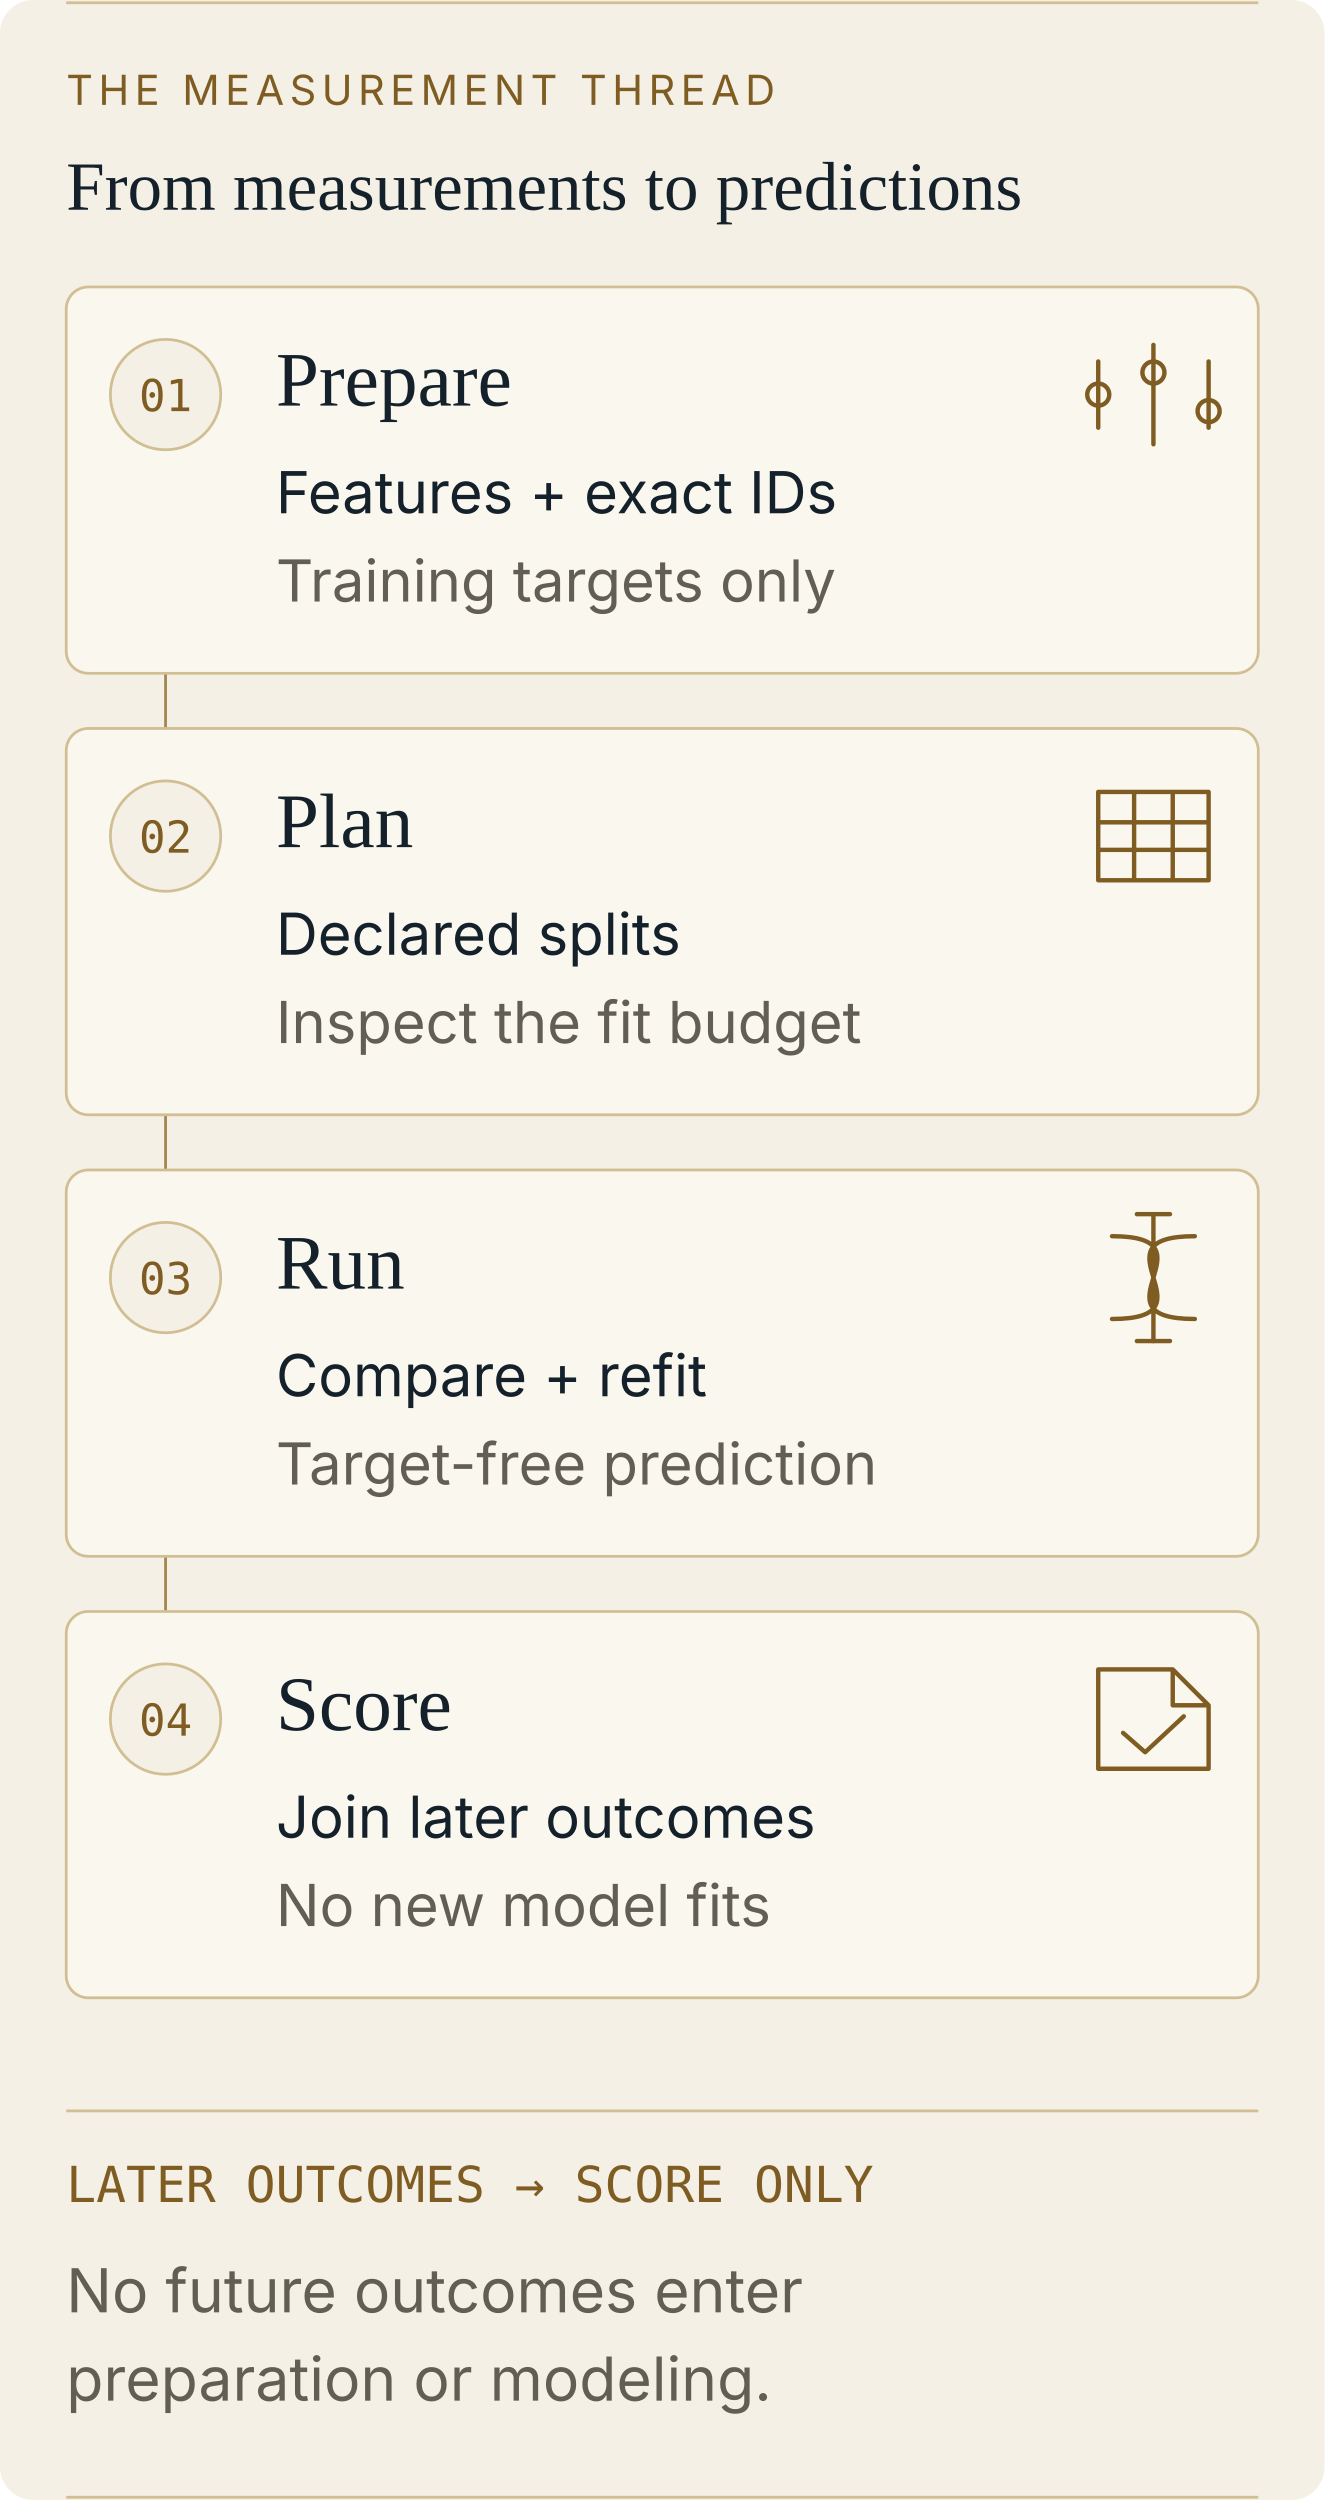
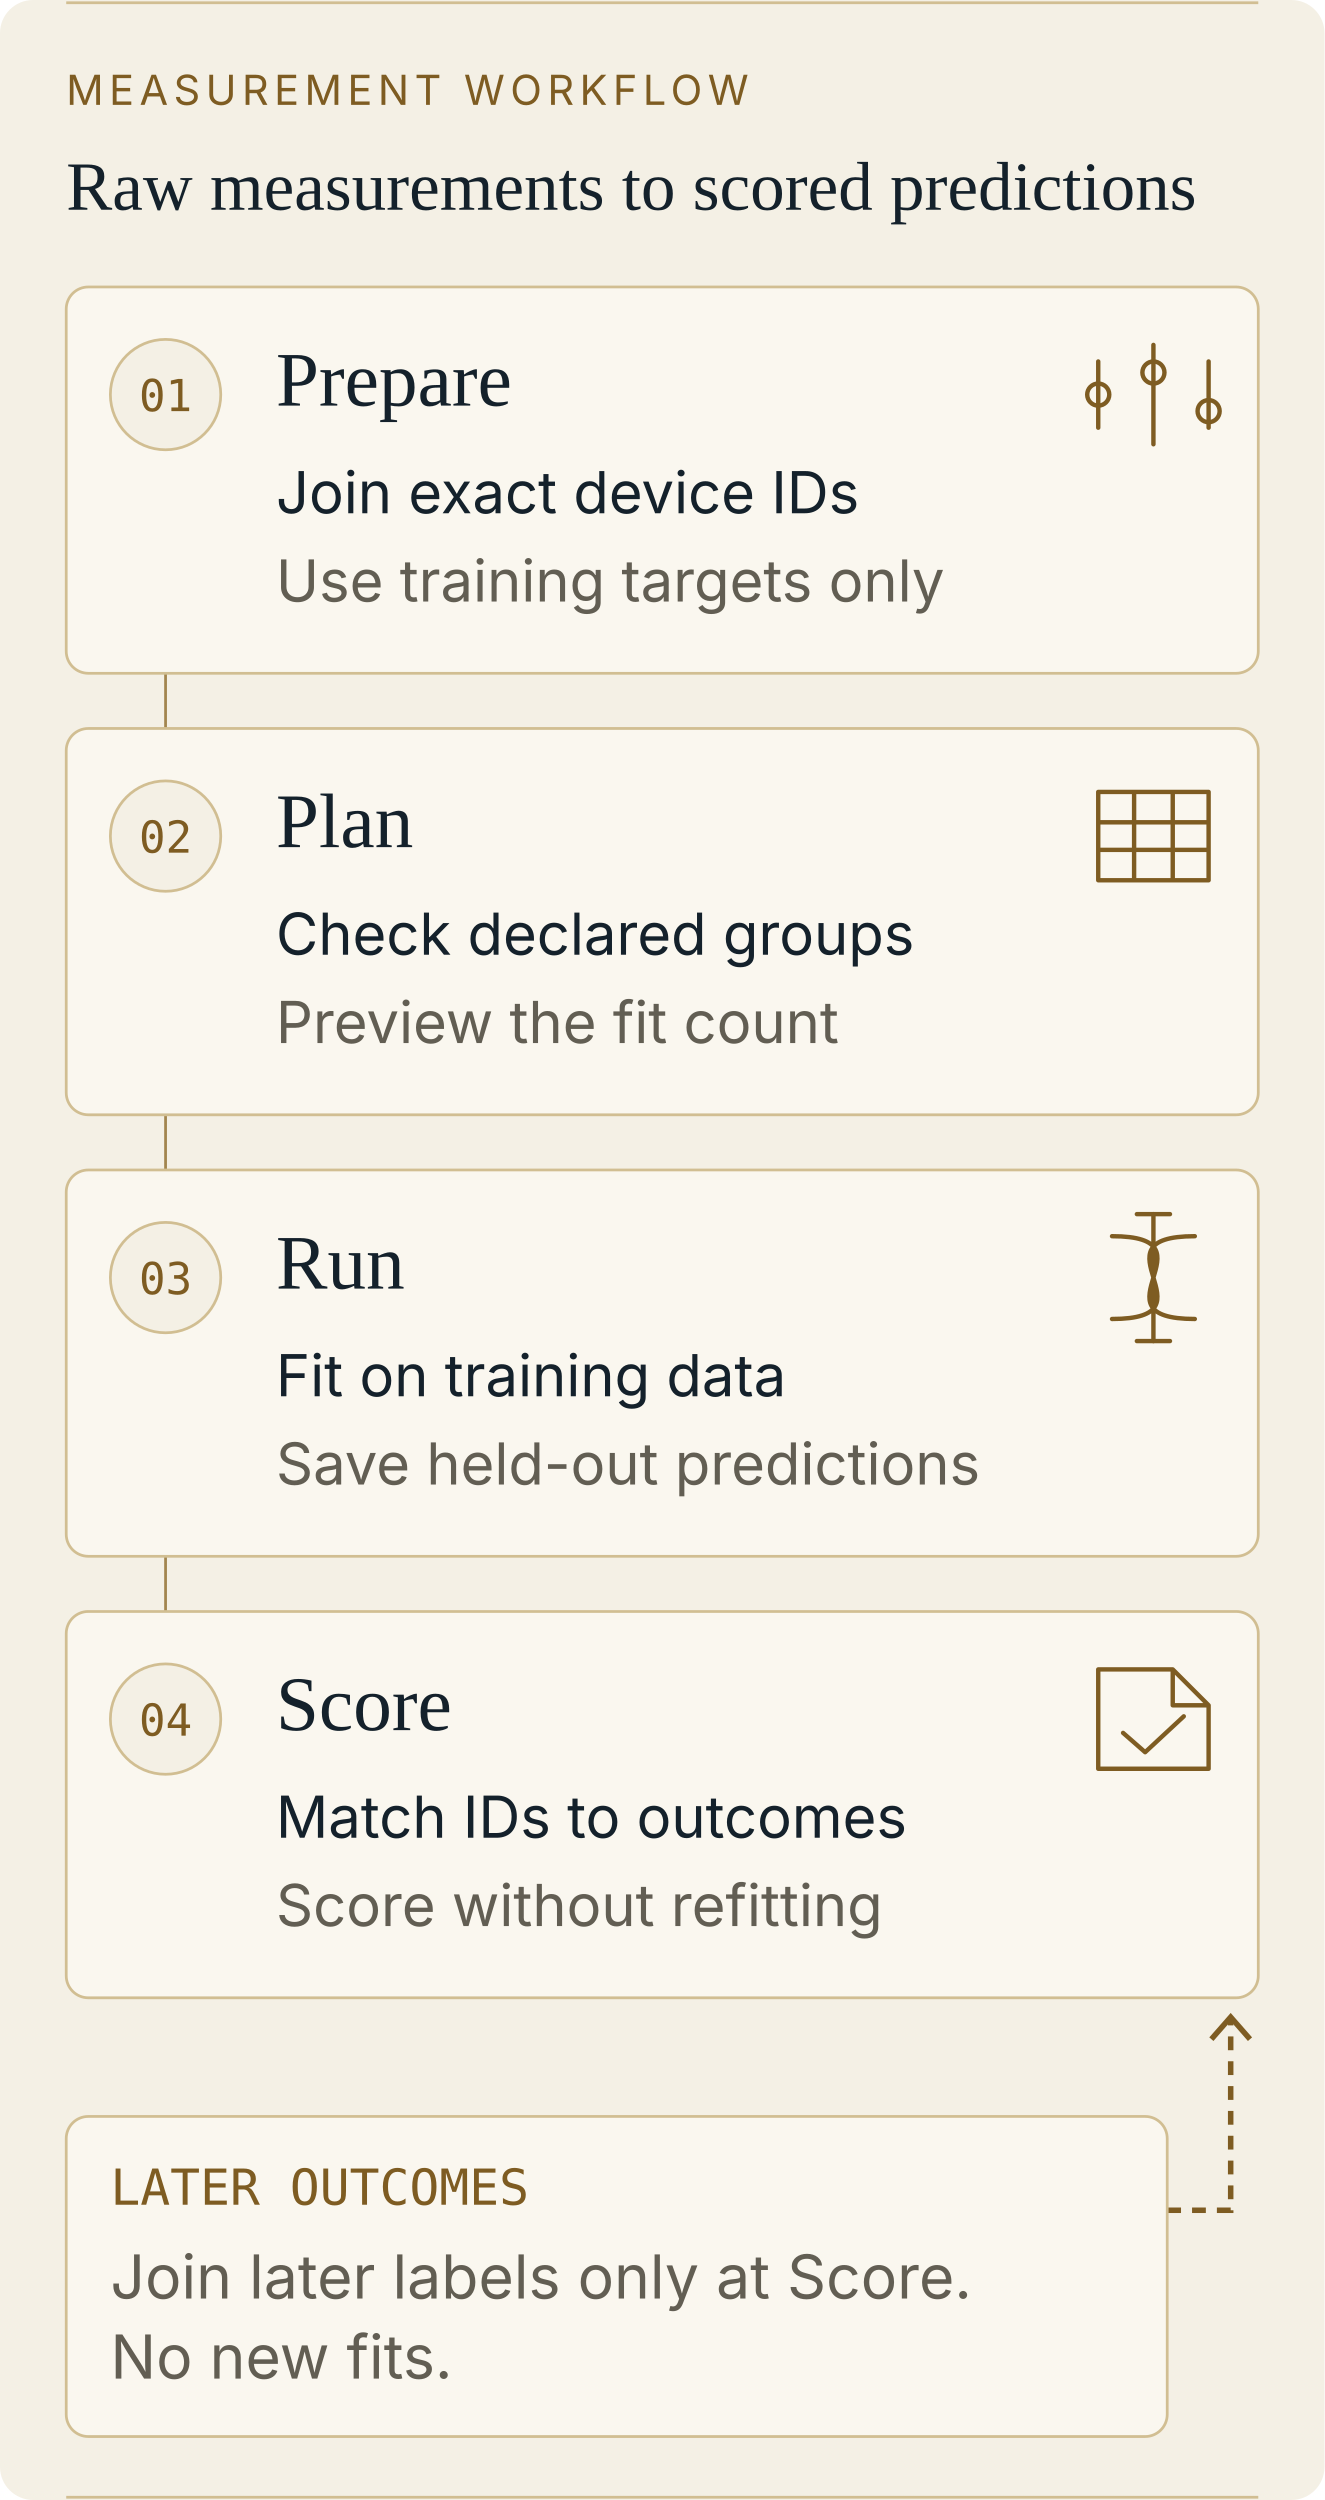
<svg xmlns="http://www.w3.org/2000/svg" width="480" height="906" viewBox="0 0 480 906" role="img" aria-labelledby="title desc" xml:lang="en">
  <rect width="480" height="906" rx="12" fill="#f4f0e5" />
  <path d="M24 1H456M24 905H456" stroke="#d1be92" />
-   <text x="24" y="38" fill="#7e5c22" font-size="15" font-family="system-ui, -apple-system, 'Segoe UI', sans-serif" text-anchor="start" letter-spacing="2">THE MEASUREMENT THREAD</text>
-   <text x="24" y="76" fill="#14212b" font-size="25" font-family="Georgia, 'Times New Roman', serif" text-anchor="start" letter-spacing="0">From measurements to predictions</text>
+   <text x="24" y="38" fill="#7e5c22" font-size="15" font-family="system-ui, -apple-system, 'Segoe UI', sans-serif" text-anchor="start" letter-spacing="2">MEASUREMENT WORKFLOW</text>
+   <text x="24" y="76" fill="#14212b" font-size="25" font-family="Georgia, 'Times New Roman', serif" text-anchor="start" letter-spacing="0">Raw measurements to scored predictions</text>
  <path d="M60 242V264" stroke="#a2854e" />
  <rect x="24" y="104" width="432" height="140" rx="8" fill="#faf7ef" stroke="#d1be92" />
  <circle cx="60" cy="143" r="20" fill="#f4f0e5" stroke="#d1be92" />
  <text x="60" y="149" fill="#7e5c22" font-size="16" font-family="ui-monospace, 'SFMono-Regular', Consolas, monospace" text-anchor="middle" letter-spacing="0">01</text>
  <text x="100" y="147" fill="#14212b" font-size="28" font-family="Georgia, 'Times New Roman', serif" text-anchor="start" letter-spacing="0">Prepare</text>
  <g transform="translate(418 143)" fill="none" stroke="#7e5c22" stroke-width="1.6" stroke-linecap="round" stroke-linejoin="round" aria-hidden="true">
    <path d="M-20 12V-12M0 18V-18M20 12V-12" />
    <circle cx="-20" cy="0" r="4" />
    <circle cx="0" cy="-8" r="4" />
    <circle cx="20" cy="6" r="4" />
  </g>
-   <text x="100" y="186" fill="#14212b" font-size="21" font-family="system-ui, -apple-system, 'Segoe UI', sans-serif" text-anchor="start" letter-spacing="0">Features + exact IDs</text>
-   <text x="100" y="218" fill="#625e53" font-size="21" font-family="system-ui, -apple-system, 'Segoe UI', sans-serif" text-anchor="start" letter-spacing="0">Training targets only</text>
+   <text x="100" y="186" fill="#14212b" font-size="21" font-family="system-ui, -apple-system, 'Segoe UI', sans-serif" text-anchor="start" letter-spacing="0">Join exact device IDs</text>
+   <text x="100" y="218" fill="#625e53" font-size="21" font-family="system-ui, -apple-system, 'Segoe UI', sans-serif" text-anchor="start" letter-spacing="0">Use training targets only</text>
  <path d="M60 402V424" stroke="#a2854e" />
  <rect x="24" y="264" width="432" height="140" rx="8" fill="#faf7ef" stroke="#d1be92" />
  <circle cx="60" cy="303" r="20" fill="#f4f0e5" stroke="#d1be92" />
  <text x="60" y="309" fill="#7e5c22" font-size="16" font-family="ui-monospace, 'SFMono-Regular', Consolas, monospace" text-anchor="middle" letter-spacing="0">02</text>
  <text x="100" y="307" fill="#14212b" font-size="28" font-family="Georgia, 'Times New Roman', serif" text-anchor="start" letter-spacing="0">Plan</text>
  <g transform="translate(418 303)" fill="none" stroke="#7e5c22" stroke-width="1.6" stroke-linecap="round" stroke-linejoin="round" aria-hidden="true">
    <path d="M-20-16H20V16H-20ZM-7-16V16M7-16V16M-20-5H20M-20 5H20" />
  </g>
-   <text x="100" y="346" fill="#14212b" font-size="21" font-family="system-ui, -apple-system, 'Segoe UI', sans-serif" text-anchor="start" letter-spacing="0">Declared splits</text>
-   <text x="100" y="378" fill="#625e53" font-size="21" font-family="system-ui, -apple-system, 'Segoe UI', sans-serif" text-anchor="start" letter-spacing="0">Inspect the fit budget</text>
+   <text x="100" y="346" fill="#14212b" font-size="21" font-family="system-ui, -apple-system, 'Segoe UI', sans-serif" text-anchor="start" letter-spacing="0">Check declared groups</text>
+   <text x="100" y="378" fill="#625e53" font-size="21" font-family="system-ui, -apple-system, 'Segoe UI', sans-serif" text-anchor="start" letter-spacing="0">Preview the fit count</text>
  <path d="M60 562V584" stroke="#a2854e" />
  <rect x="24" y="424" width="432" height="140" rx="8" fill="#faf7ef" stroke="#d1be92" />
  <circle cx="60" cy="463" r="20" fill="#f4f0e5" stroke="#d1be92" />
  <text x="60" y="469" fill="#7e5c22" font-size="16" font-family="ui-monospace, 'SFMono-Regular', Consolas, monospace" text-anchor="middle" letter-spacing="0">03</text>
  <text x="100" y="467" fill="#14212b" font-size="28" font-family="Georgia, 'Times New Roman', serif" text-anchor="start" letter-spacing="0">Run</text>
  <g transform="translate(418 463)" fill="none" stroke="#7e5c22" stroke-width="1.6" stroke-linecap="round" stroke-linejoin="round" aria-hidden="true">
    <path d="M0-23V23M-15-15C24-15-24 15 15 15M15-15C-24-15 24 15-15 15" />
    <path d="M-6-23H6M-6 23H6" />
  </g>
-   <text x="100" y="506" fill="#14212b" font-size="21" font-family="system-ui, -apple-system, 'Segoe UI', sans-serif" text-anchor="start" letter-spacing="0">Compare + refit</text>
-   <text x="100" y="538" fill="#625e53" font-size="21" font-family="system-ui, -apple-system, 'Segoe UI', sans-serif" text-anchor="start" letter-spacing="0">Target-free prediction</text>
+   <text x="100" y="506" fill="#14212b" font-size="21" font-family="system-ui, -apple-system, 'Segoe UI', sans-serif" text-anchor="start" letter-spacing="0">Fit on training data</text>
+   <text x="100" y="538" fill="#625e53" font-size="21" font-family="system-ui, -apple-system, 'Segoe UI', sans-serif" text-anchor="start" letter-spacing="0">Save held-out predictions</text>
  <rect x="24" y="584" width="432" height="140" rx="8" fill="#faf7ef" stroke="#d1be92" />
  <circle cx="60" cy="623" r="20" fill="#f4f0e5" stroke="#d1be92" />
  <text x="60" y="629" fill="#7e5c22" font-size="16" font-family="ui-monospace, 'SFMono-Regular', Consolas, monospace" text-anchor="middle" letter-spacing="0">04</text>
  <text x="100" y="627" fill="#14212b" font-size="28" font-family="Georgia, 'Times New Roman', serif" text-anchor="start" letter-spacing="0">Score</text>
  <g transform="translate(418 623)" fill="none" stroke="#7e5c22" stroke-width="1.6" stroke-linecap="round" stroke-linejoin="round" aria-hidden="true">
    <path d="M-20 18V-18H7L20-5V18ZM7-18V-5H20M-11 5L-3 12L11-1" />
  </g>
-   <text x="100" y="666" fill="#14212b" font-size="21" font-family="system-ui, -apple-system, 'Segoe UI', sans-serif" text-anchor="start" letter-spacing="0">Join later outcomes</text>
-   <text x="100" y="698" fill="#625e53" font-size="21" font-family="system-ui, -apple-system, 'Segoe UI', sans-serif" text-anchor="start" letter-spacing="0">No new model fits</text>
-   <path d="M24 765H456" stroke="#d1be92" />
-   <text x="24" y="798" fill="#7e5c22" font-size="18" font-family="ui-monospace, 'SFMono-Regular', Consolas, monospace" text-anchor="start" letter-spacing="0">LATER OUTCOMES → SCORE ONLY</text>
-   <text x="24" y="838" fill="#625e53" font-size="22" font-family="system-ui, -apple-system, 'Segoe UI', sans-serif" text-anchor="start" letter-spacing="0">No future outcomes enter</text>
-   <text x="24" y="870" fill="#625e53" font-size="22" font-family="system-ui, -apple-system, 'Segoe UI', sans-serif" text-anchor="start" letter-spacing="0">preparation or modeling.</text>
+   <text x="100" y="666" fill="#14212b" font-size="21" font-family="system-ui, -apple-system, 'Segoe UI', sans-serif" text-anchor="start" letter-spacing="0">Match IDs to outcomes</text>
+   <text x="100" y="698" fill="#625e53" font-size="21" font-family="system-ui, -apple-system, 'Segoe UI', sans-serif" text-anchor="start" letter-spacing="0">Score without refitting</text>
+   <path d="M423 801H446V731" fill="none" stroke="#7e5c22" stroke-width="2" stroke-dasharray="5 4" />
+   <path d="M439 739L446 731L453 739" fill="none" stroke="#7e5c22" stroke-width="2" />
+   <rect x="24" y="767" width="399" height="116" rx="8" fill="#faf7ef" stroke="#d1be92" />
+   <text x="40" y="799" fill="#7e5c22" font-size="18" font-family="ui-monospace, 'SFMono-Regular', Consolas, monospace" text-anchor="start" letter-spacing="0">LATER OUTCOMES</text>
+   <text x="40" y="833" fill="#625e53" font-size="22" font-family="system-ui, -apple-system, 'Segoe UI', sans-serif" text-anchor="start" letter-spacing="0">Join later labels only at Score.</text>
+   <text x="40" y="862" fill="#625e53" font-size="22" font-family="system-ui, -apple-system, 'Segoe UI', sans-serif" text-anchor="start" letter-spacing="0">No new fits.</text>
</svg>
